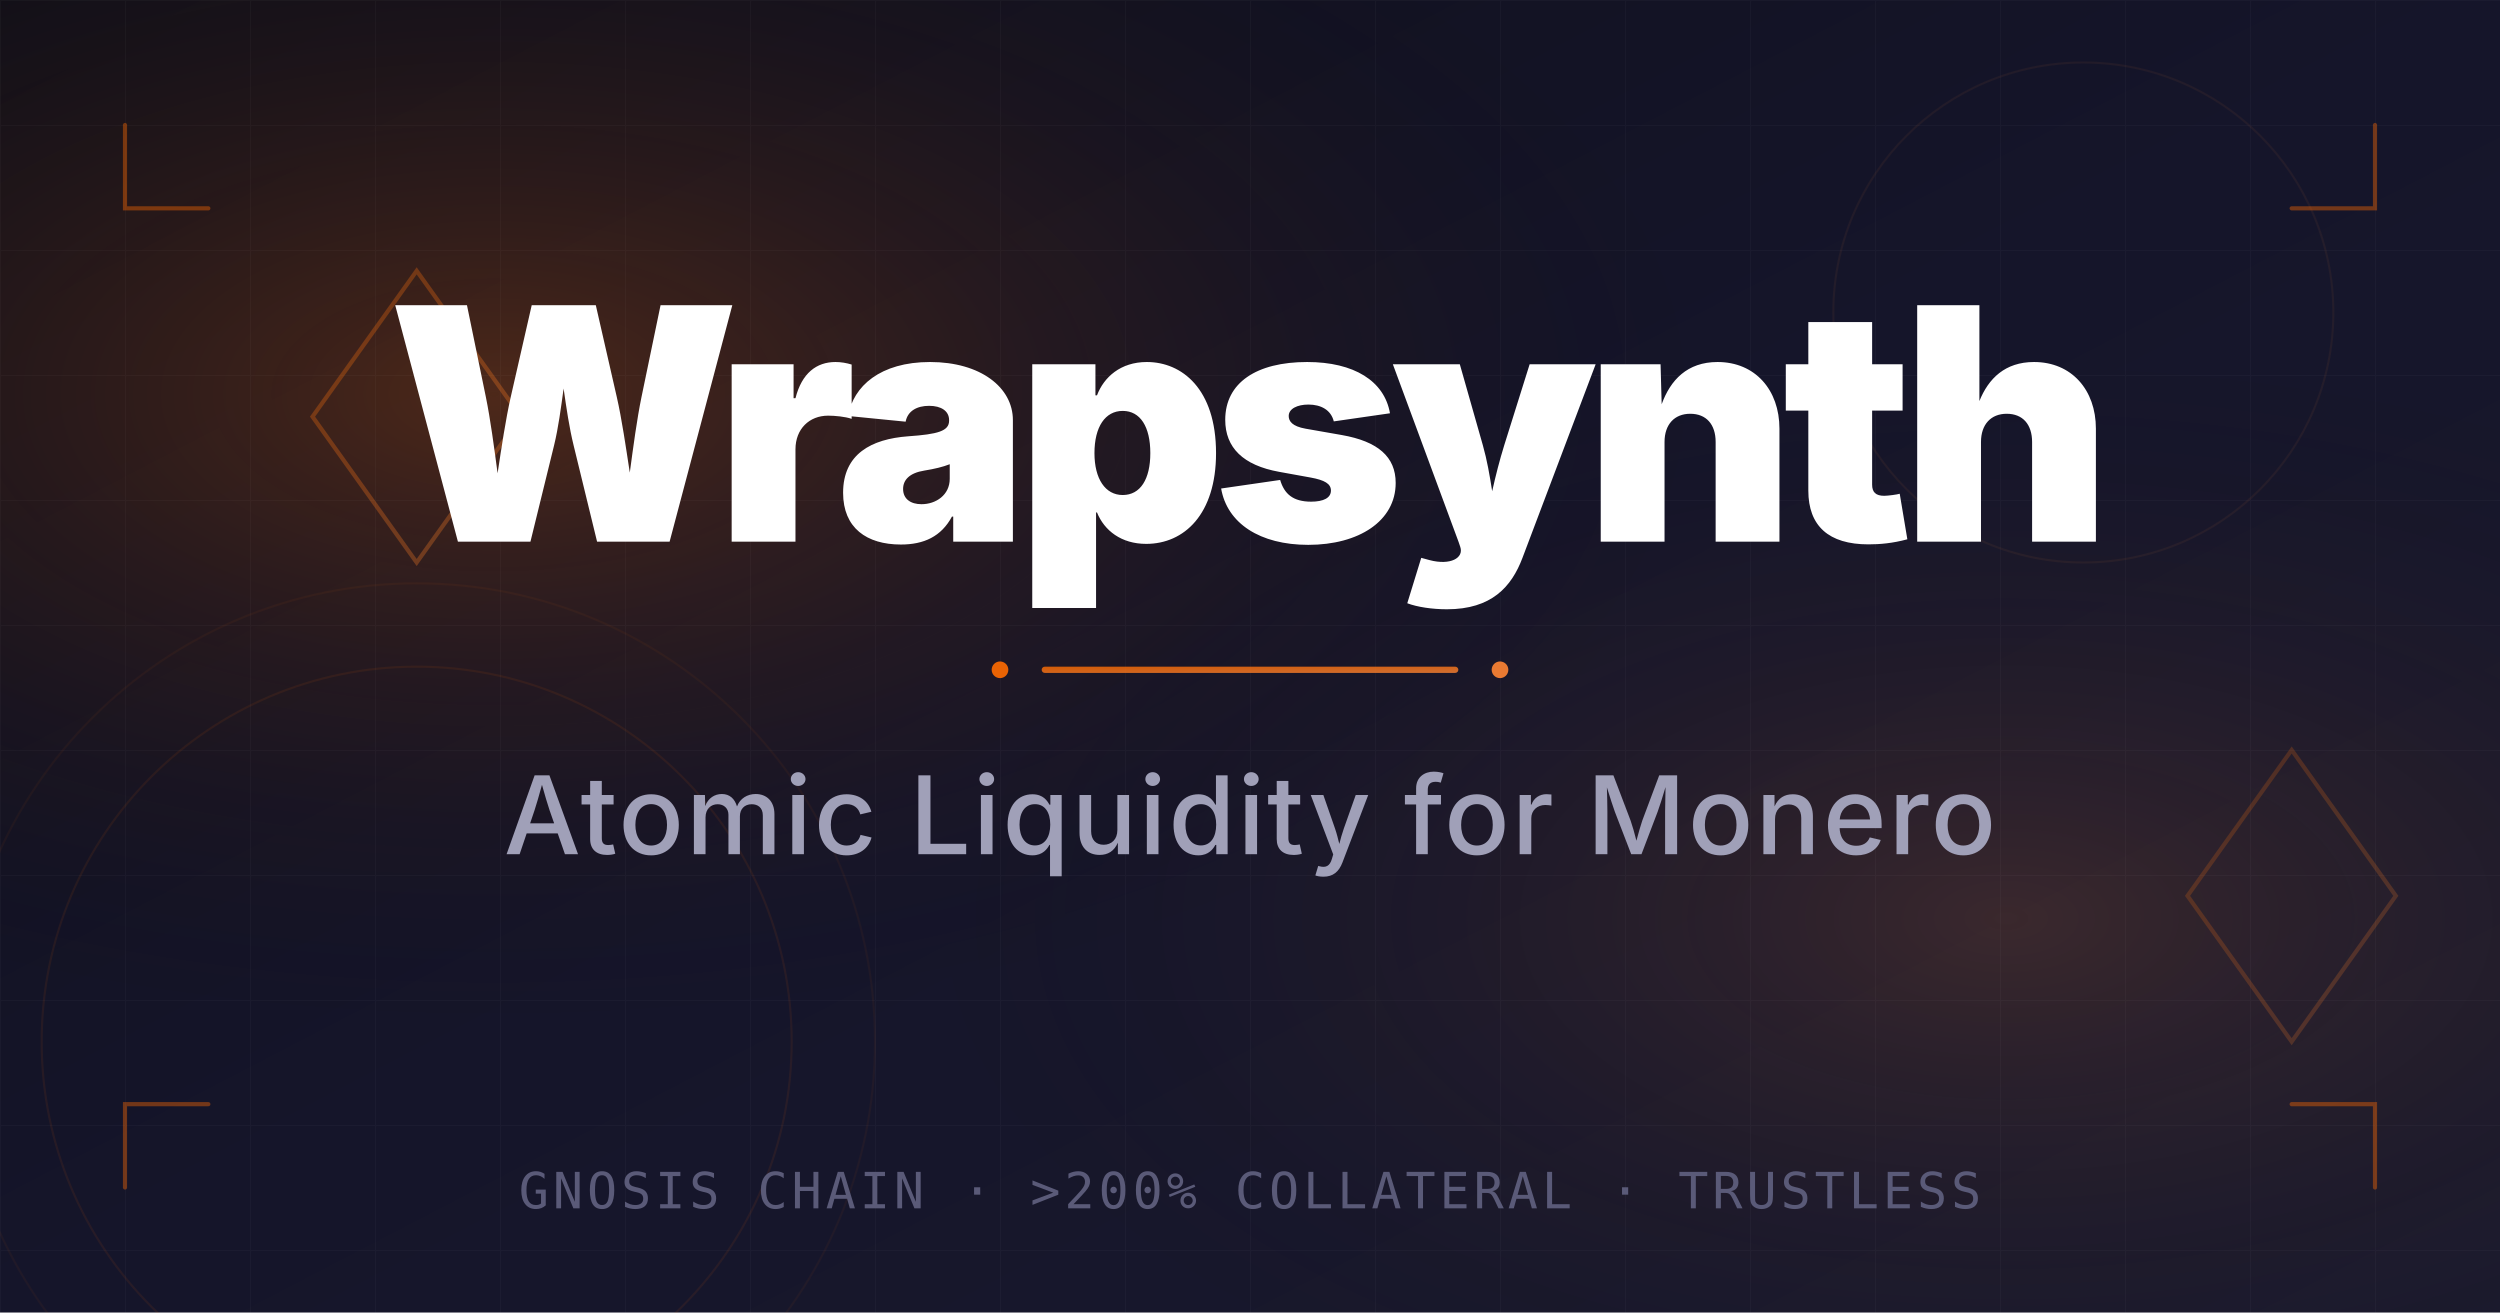
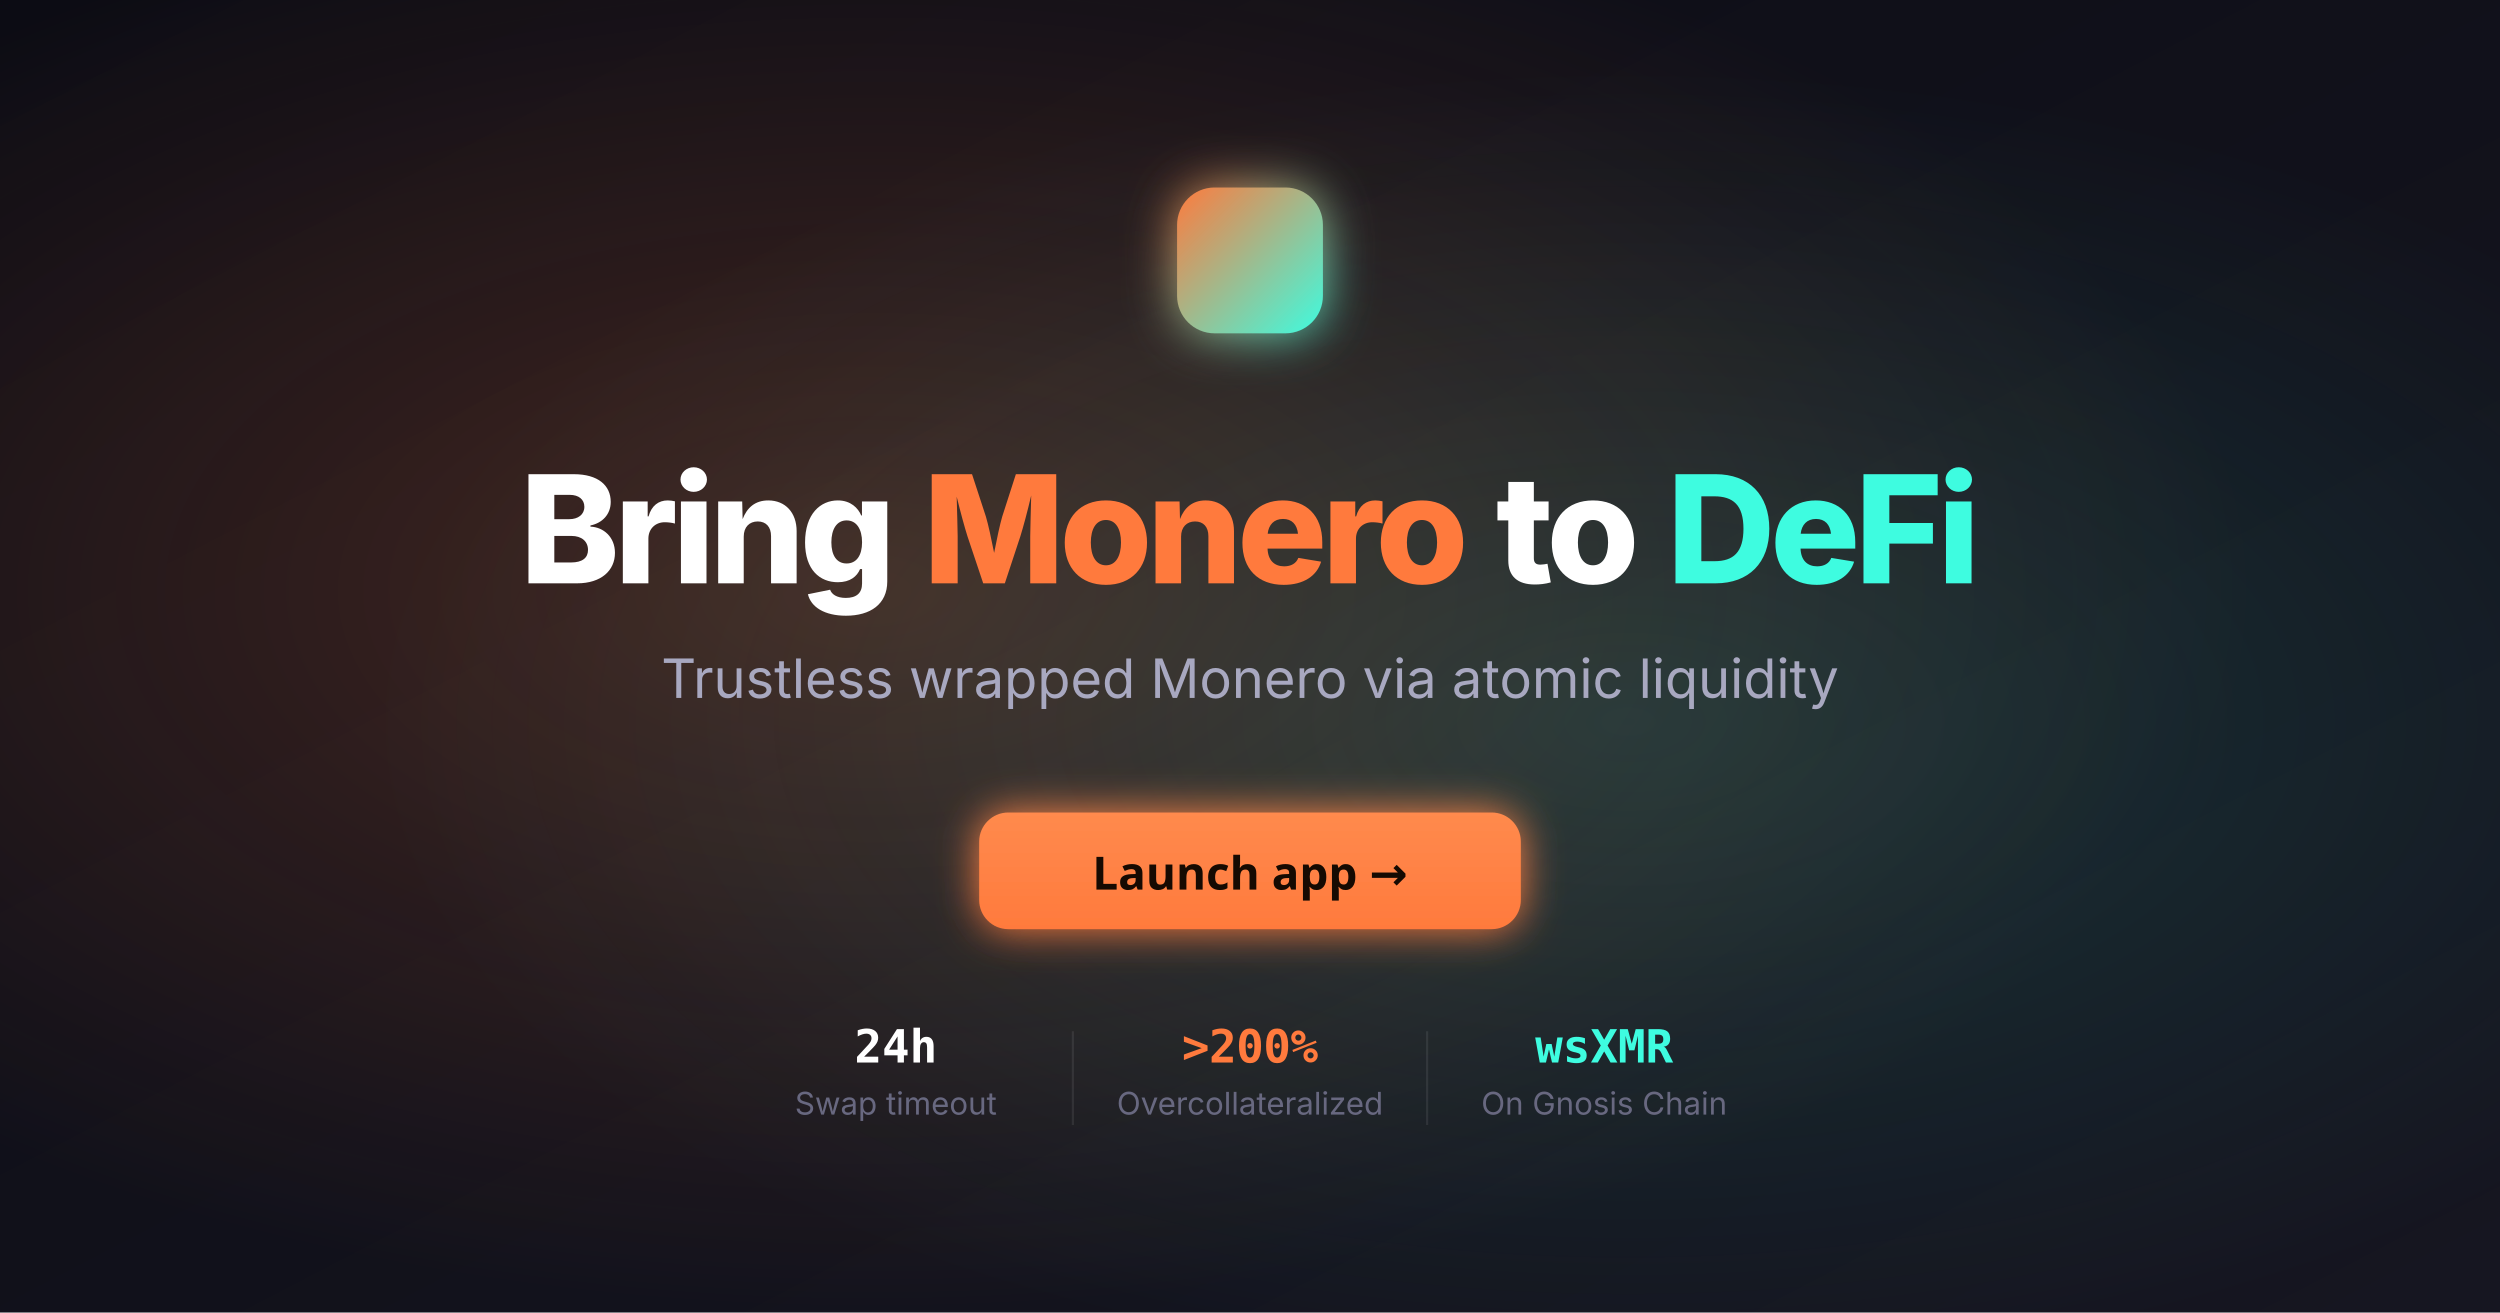
<svg xmlns="http://www.w3.org/2000/svg" width="1200" height="630" viewBox="0 0 1200 630">
  <defs>
    <linearGradient id="bg" x1="0" y1="0" x2="1" y2="1">
-       <stop offset="0%" stop-color="#0f0f1a" />
-       <stop offset="50%" stop-color="#15152a" />
-       <stop offset="100%" stop-color="#1a1a2e" />
+       <stop offset="0%" stop-color="#0c0c14" />
+       <stop offset="100%" stop-color="#161621" />
    </linearGradient>
-     <radialGradient id="glow1" cx="20%" cy="30%" r="50%">
-       <stop offset="0%" stop-color="#ff6b00" stop-opacity="0.25" />
-       <stop offset="100%" stop-color="transparent" stop-opacity="0" />
+     <radialGradient id="glow1" cx="35%" cy="45%" r="55%">
+       <stop offset="0%" stop-color="#ff7a3d" stop-opacity="0.22" />
+       <stop offset="100%" stop-color="#ff7a3d" stop-opacity="0" />
    </radialGradient>
-     <radialGradient id="glow2" cx="80%" cy="70%" r="45%">
-       <stop offset="0%" stop-color="#ff8533" stop-opacity="0.15" />
-       <stop offset="100%" stop-color="transparent" stop-opacity="0" />
+     <radialGradient id="glow2" cx="65%" cy="55%" r="50%">
+       <stop offset="0%" stop-color="#3efce0" stop-opacity="0.14" />
+       <stop offset="100%" stop-color="#3efce0" stop-opacity="0" />
    </radialGradient>
-     <linearGradient id="accent" x1="0" y1="0" x2="1" y2="1">
-       <stop offset="0%" stop-color="#ff6b00" />
-       <stop offset="100%" stop-color="#ff8533" />
+     <linearGradient id="mark" x1="0" y1="0" x2="1" y2="1">
+       <stop offset="0%" stop-color="#ff7a3d" />
+       <stop offset="100%" stop-color="#3efce0" />
    </linearGradient>
-     <pattern id="grid" width="60" height="60" patternUnits="userSpaceOnUse">
-       <path d="M 60 0 L 0 0 0 60" fill="none" stroke="rgba(255,255,255,0.03)" stroke-width="1" />
-     </pattern>
+     <linearGradient id="ctaBg" x1="0" y1="0" x2="0" y2="1">
+       <stop offset="0%" stop-color="#ff8a4d" />
+       <stop offset="100%" stop-color="#ff7a3d" />
+     </linearGradient>
+     <filter id="markGlow" x="-50%" y="-50%" width="200%" height="200%">
+       <feGaussianBlur stdDeviation="12" result="blur" />
+       <feMerge>
+         <feMergeNode in="blur" />
+         <feMergeNode in="SourceGraphic" />
+       </feMerge>
+     </filter>
+     <filter id="ctaGlow" x="-30%" y="-50%" width="160%" height="200%">
+       <feGaussianBlur stdDeviation="10" result="blur" />
+       <feMerge>
+         <feMergeNode in="blur" />
+         <feMergeNode in="SourceGraphic" />
+       </feMerge>
+     </filter>
  </defs>
  <rect width="1200" height="630" fill="url(#bg)" />
  <rect width="1200" height="630" fill="url(#glow1)" />
  <rect width="1200" height="630" fill="url(#glow2)" />
-   <rect width="1200" height="630" fill="url(#grid)" />
-   <circle cx="200" cy="500" r="180" fill="none" stroke="rgba(255,107,0,0.08)" stroke-width="1" />
-   <circle cx="200" cy="500" r="220" fill="none" stroke="rgba(255,107,0,0.05)" stroke-width="1" />
-   <circle cx="1000" cy="150" r="120" fill="none" stroke="rgba(255,133,51,0.06)" stroke-width="1" />
-   <polygon points="150,200 200,130 250,200 200,270" fill="none" stroke="url(#accent)" stroke-width="2" opacity="0.3" />
-   <polygon points="1050,430 1100,360 1150,430 1100,500" fill="none" stroke="url(#accent)" stroke-width="2" opacity="0.2" />
-   <rect x="500" y="320" width="200" height="3" rx="1.5" fill="url(#accent)" opacity="0.8" />
-   <circle cx="480" cy="321.5" r="4" fill="#ff6b00" opacity="0.9" />
-   <circle cx="720" cy="321.5" r="4" fill="#ff8533" opacity="0.9" />
-   <text x="600" y="260" font-family="'Inter', -apple-system, BlinkMacSystemFont, sans-serif" font-size="156" font-weight="900" fill="#ffffff" text-anchor="middle" letter-spacing="-0.04em">Wrapsynth</text>
-   <text x="600" y="410" font-family="'Inter', -apple-system, BlinkMacSystemFont, sans-serif" font-size="52" font-weight="500" fill="#a0a0b8" text-anchor="middle" letter-spacing="0.02em">Atomic Liquidity for Monero</text>
-   <text x="600" y="580" font-family="'JetBrains Mono', 'Fira Code', monospace" font-size="24" font-weight="500" fill="#5a5a78" text-anchor="middle" letter-spacing="0.08em">GNOSIS CHAIN  ·  &gt;200% COLLATERAL  ·  TRUSTLESS</text>
-   <path d="M 60 60 L 60 100 L 100 100" fill="none" stroke="rgba(255,107,0,0.4)" stroke-width="2" stroke-linecap="round" />
-   <path d="M 1140 60 L 1140 100 L 1100 100" fill="none" stroke="rgba(255,107,0,0.4)" stroke-width="2" stroke-linecap="round" />
-   <path d="M 60 570 L 60 530 L 100 530" fill="none" stroke="rgba(255,107,0,0.4)" stroke-width="2" stroke-linecap="round" />
-   <path d="M 1140 570 L 1140 530 L 1100 530" fill="none" stroke="rgba(255,107,0,0.4)" stroke-width="2" stroke-linecap="round" />
+   <rect x="565" y="90" width="70" height="70" rx="18" fill="url(#mark)" filter="url(#markGlow)" />
+   <text x="600" y="280" font-family="'Plus Jakarta Sans', 'Inter', sans-serif" font-size="72" font-weight="800" fill="#ffffff" text-anchor="middle" letter-spacing="-0.035em">Bring <tspan fill="#ff7a3d">Monero</tspan> to <tspan fill="#3efce0">DeFi</tspan>
+   </text>
+   <text x="600" y="335" font-family="'Inter', sans-serif" font-size="26" font-weight="400" fill="#a8a8c0" text-anchor="middle">Trustless wrapped Monero via atomic liquidity</text>
+   <rect x="470" y="390" width="260" height="56" rx="14" fill="url(#ctaBg)" filter="url(#ctaGlow)" />
+   <text x="600" y="427" font-family="'Plus Jakarta Sans', sans-serif" font-size="22" font-weight="600" fill="#160a02" text-anchor="middle">Launch app  →</text>
+   <text x="600" y="510" font-family="'JetBrains Mono', monospace" font-size="22" font-weight="600" fill="#ff7a3d" text-anchor="middle" letter-spacing="-0.01em">&gt;200%</text>
+   <text x="600" y="535" font-family="'Inter', sans-serif" font-size="15" font-weight="400" fill="#686880" text-anchor="middle">Overcollateralized</text>
+   <text x="430" y="510" font-family="'JetBrains Mono', monospace" font-size="22" font-weight="600" fill="#ffffff" text-anchor="middle">24h</text>
+   <text x="430" y="535" font-family="'Inter', sans-serif" font-size="15" font-weight="400" fill="#686880" text-anchor="middle">Swap timeout</text>
+   <text x="770" y="510" font-family="'JetBrains Mono', monospace" font-size="22" font-weight="600" fill="#3efce0" text-anchor="middle">wsXMR</text>
+   <text x="770" y="535" font-family="'Inter', sans-serif" font-size="15" font-weight="400" fill="#686880" text-anchor="middle">On Gnosis Chain</text>
+   <line x1="515" y1="495" x2="515" y2="540" stroke="rgba(255,255,255,0.08)" stroke-width="1" />
+   <line x1="685" y1="495" x2="685" y2="540" stroke="rgba(255,255,255,0.08)" stroke-width="1" />
</svg>
